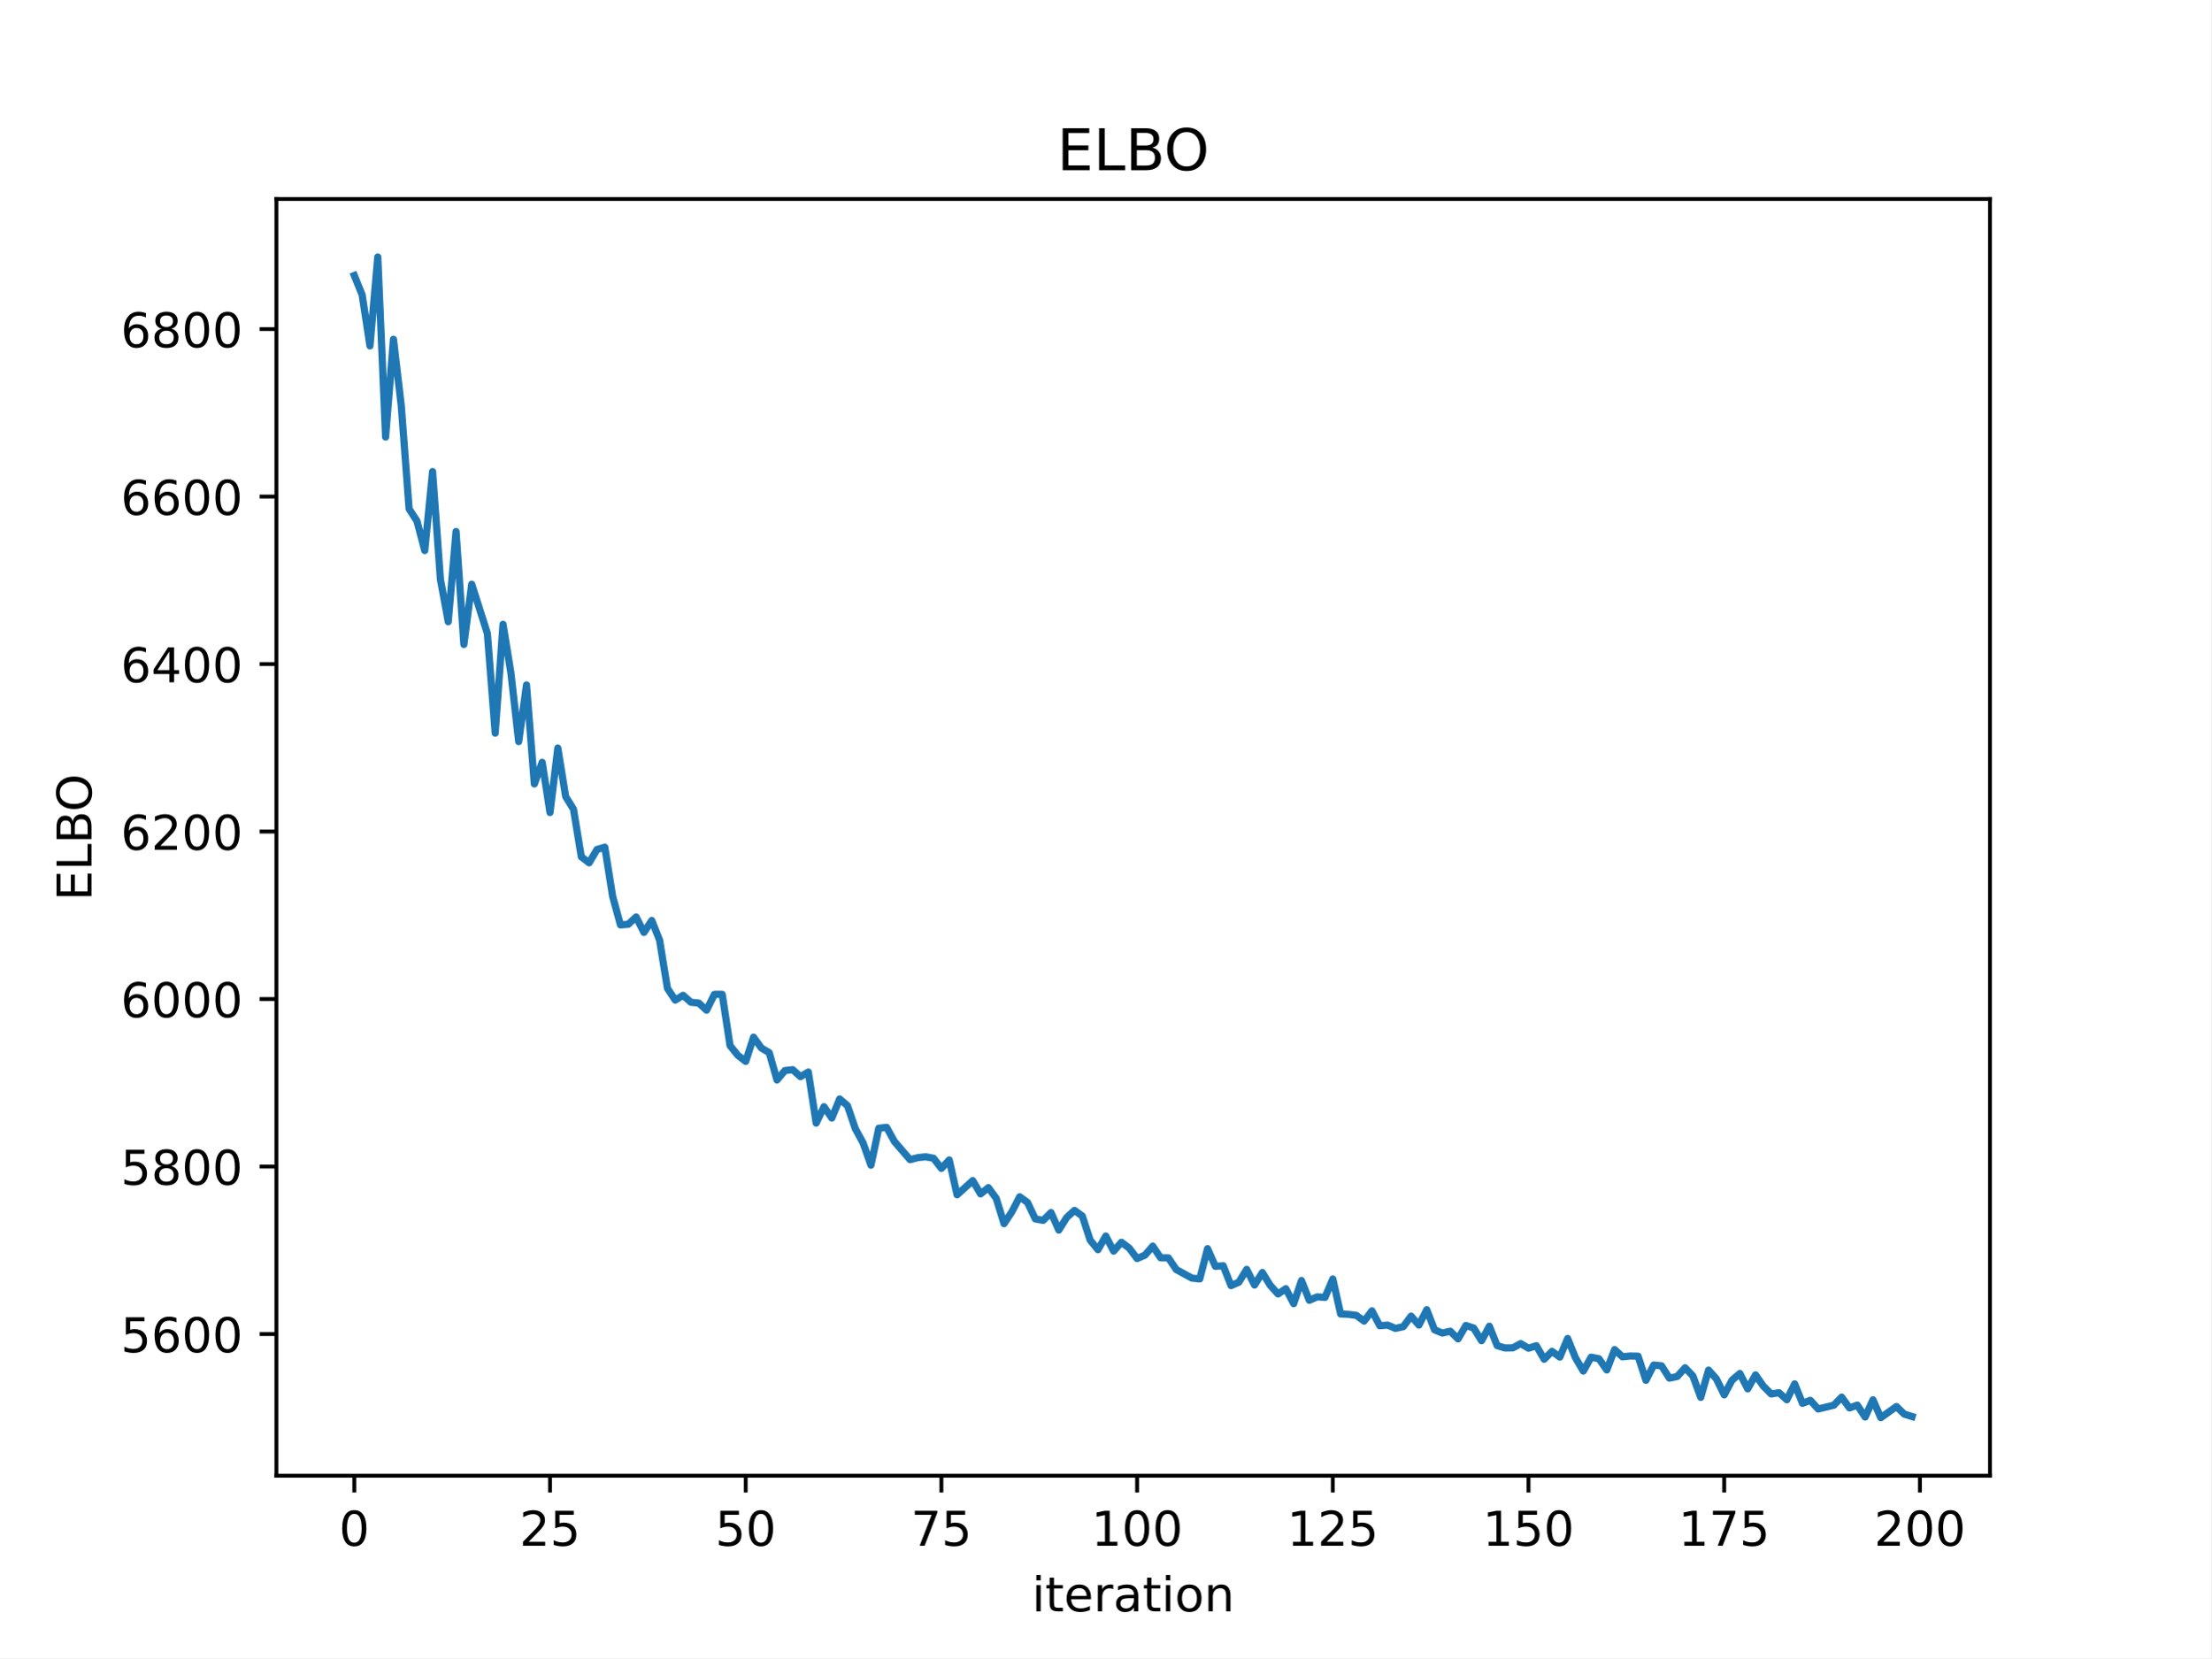
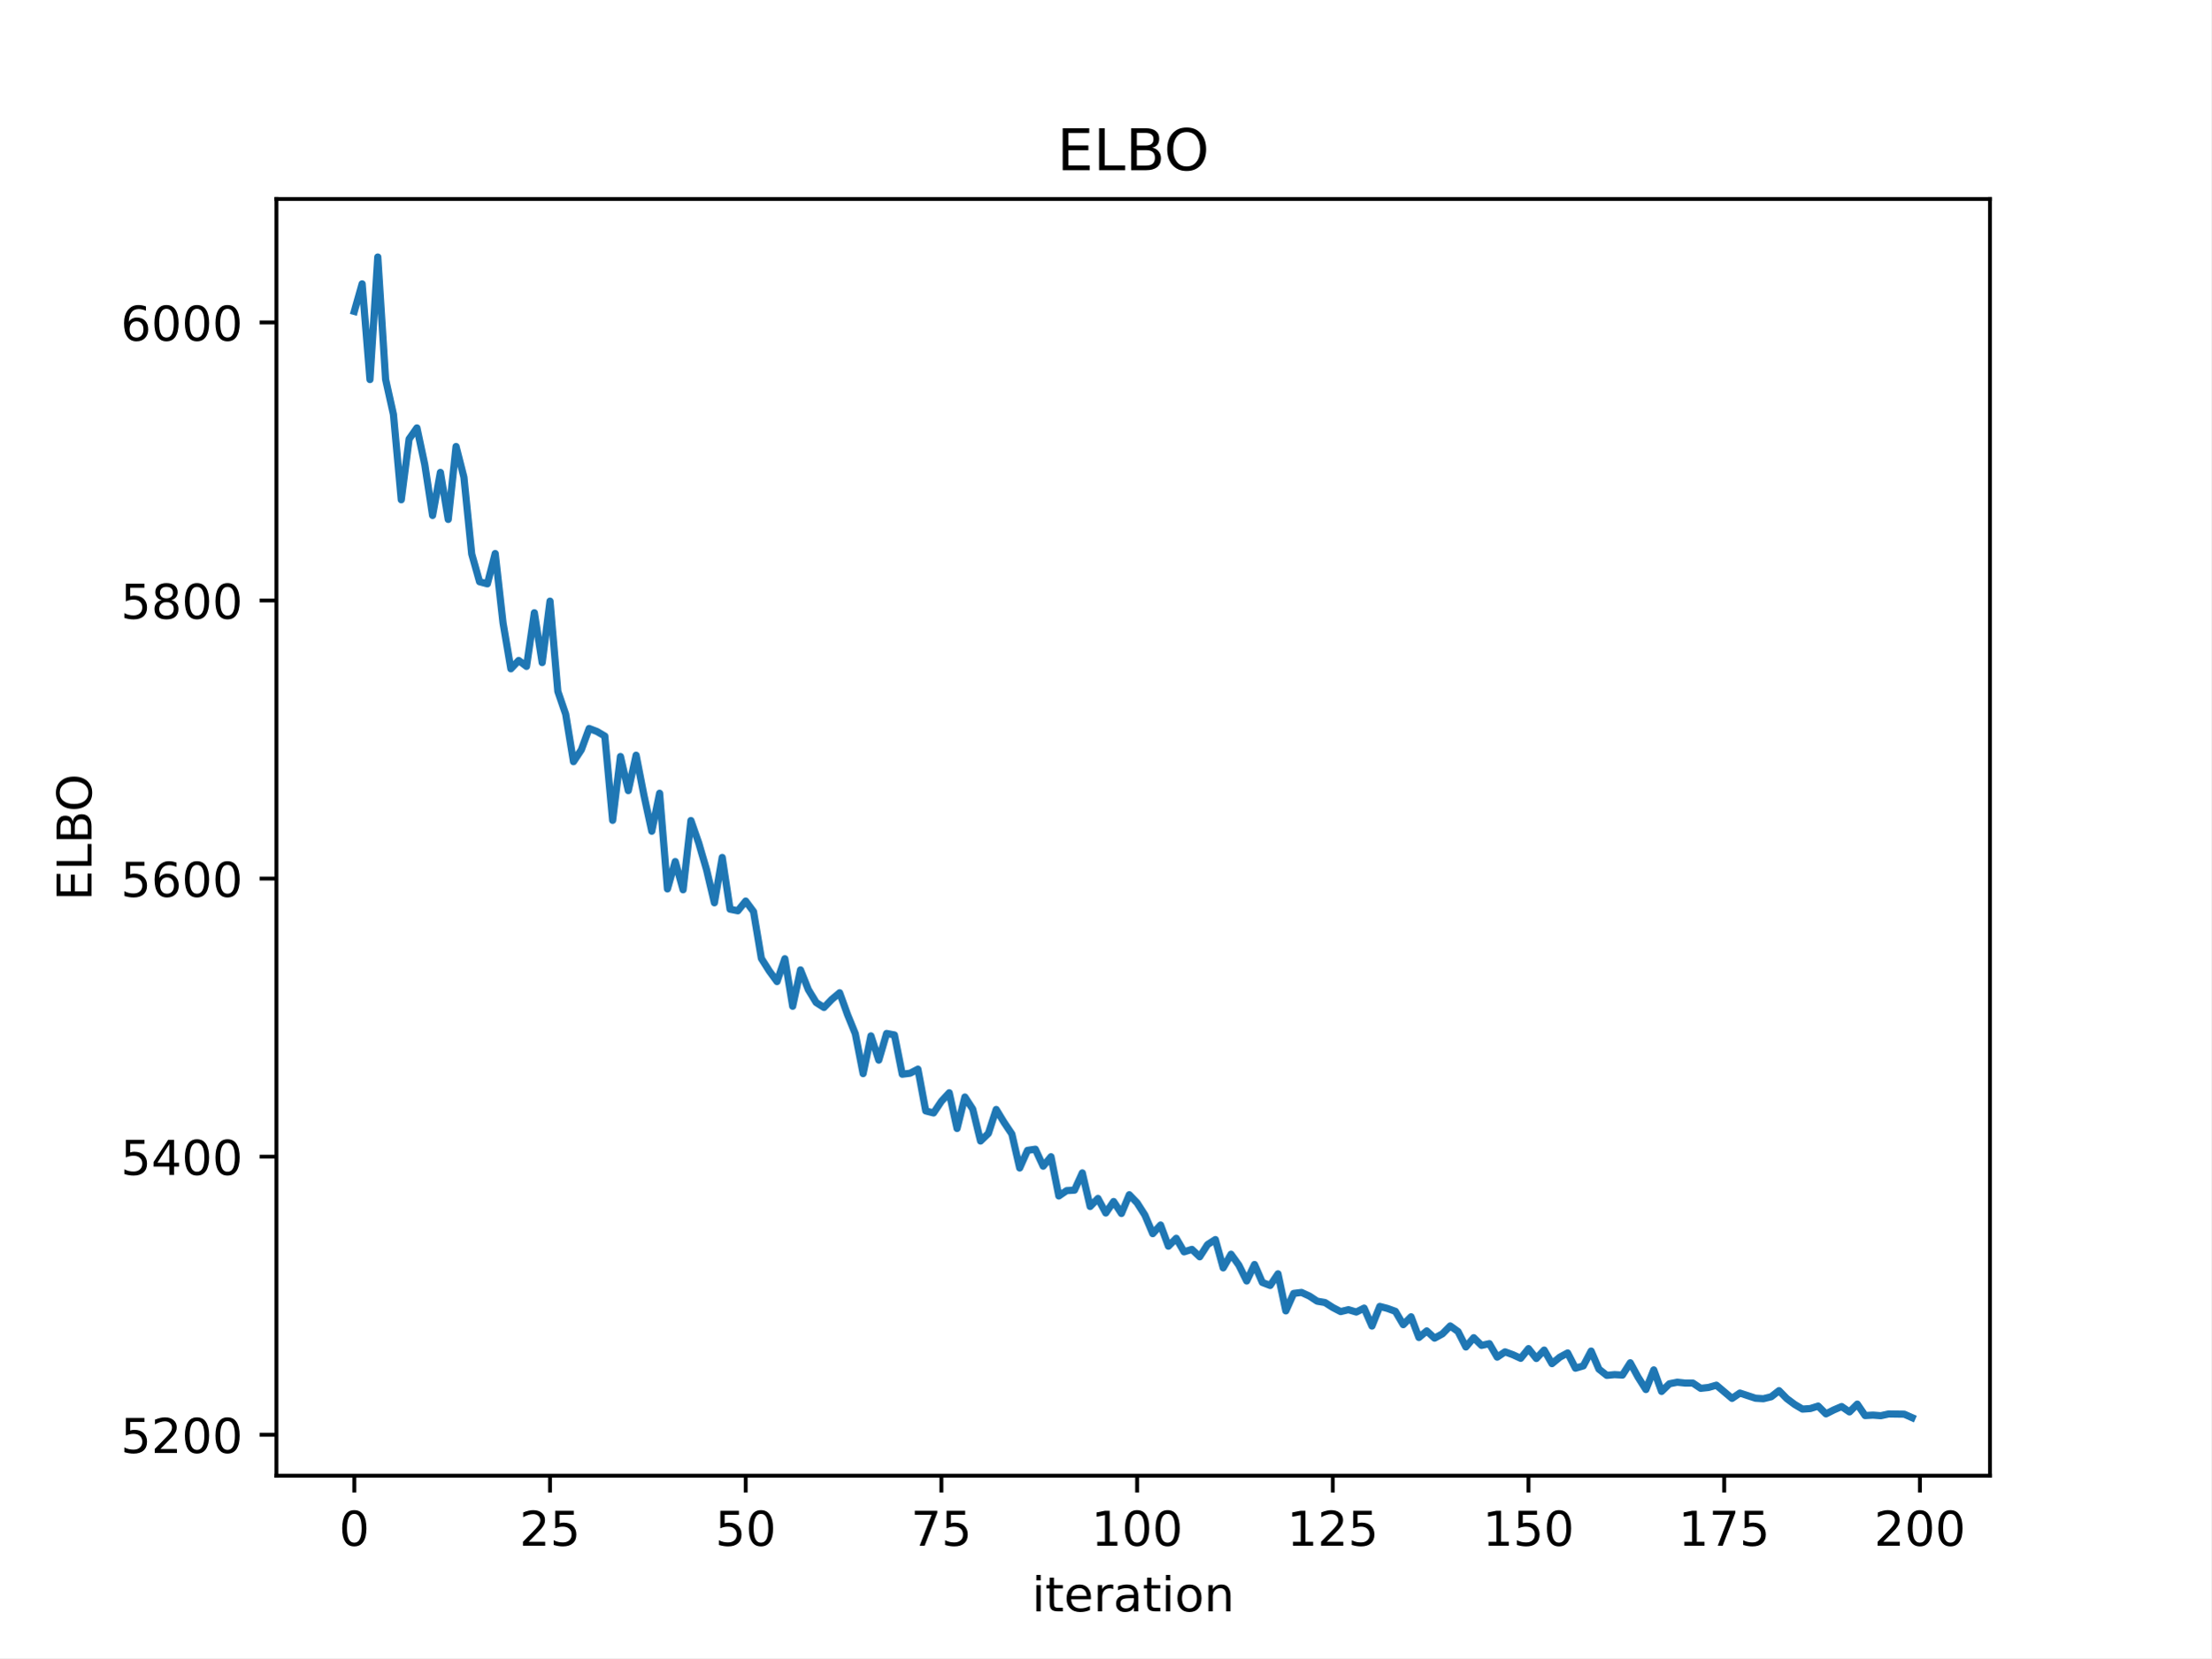
<svg xmlns="http://www.w3.org/2000/svg" xmlns:xlink="http://www.w3.org/1999/xlink" width="460.8pt" height="345.6pt" viewBox="0 0 460.8 345.6" version="1.1">
  <defs>
    <style type="text/css">*{stroke-linejoin: round; stroke-linecap: butt}</style>
  </defs>
  <g id="figure_1">
    <g id="patch_1">
      <path d="M 0 345.6  L 460.8 345.6  L 460.8 0  L 0 0  z " style="fill: #ffffff" />
    </g>
    <g id="axes_1">
      <g id="patch_2">
        <path d="M 57.6 307.584  L 414.72 307.584  L 414.72 41.472  L 57.6 41.472  z " style="fill: #ffffff" />
      </g>
      <g id="matplotlib.axis_1">
        <g id="xtick_1">
          <g id="line2d_1">
            <defs>
-               <path id="m81b239d62c" d="M 0 0  L 0 3.5  " style="stroke: #000000; stroke-width: 0.8" />
+               <path id="me27435497c" d="M 0 0  L 0 3.5  " style="stroke: #000000; stroke-width: 0.8" />
            </defs>
            <g>
-               <use xlink:href="#m81b239d62c" x="73.833" y="307.584" style="stroke: #000000; stroke-width: 0.8" />
+               <use xlink:href="#me27435497c" x="73.833" y="307.584" style="stroke: #000000; stroke-width: 0.8" />
            </g>
          </g>
          <g id="text_1">
            <g transform="translate(70.65148 322.1824) scale(0.1 -0.1)">
              <defs>
                <path id="DejaVuSans-30" d="M 2034 4250  Q 1547 4250 1301 3770  Q 1056 3291 1056 2328  Q 1056 1369 1301 889  Q 1547 409 2034 409  Q 2525 409 2770 889  Q 3016 1369 3016 2328  Q 3016 3291 2770 3770  Q 2525 4250 2034 4250  z M 2034 4750  Q 2819 4750 3233 4129  Q 3647 3509 3647 2328  Q 3647 1150 3233 529  Q 2819 -91 2034 -91  Q 1250 -91 836 529  Q 422 1150 422 2328  Q 422 3509 836 4129  Q 1250 4750 2034 4750  z " transform="scale(0.015625)" />
              </defs>
              <use xlink:href="#DejaVuSans-30" />
            </g>
          </g>
        </g>
        <g id="xtick_2">
          <g id="line2d_2">
            <g>
-               <use xlink:href="#m81b239d62c" x="114.618" y="307.584" style="stroke: #000000; stroke-width: 0.8" />
+               <use xlink:href="#me27435497c" x="114.618" y="307.584" style="stroke: #000000; stroke-width: 0.8" />
            </g>
          </g>
          <g id="text_2">
            <g transform="translate(108.256 322.1824) scale(0.1 -0.1)">
              <defs>
                <path id="DejaVuSans-32" d="M 1228 531  L 3431 531  L 3431 0  L 469 0  L 469 531  Q 828 903 1448 1529  Q 2069 2156 2228 2338  Q 2531 2678 2651 2914  Q 2772 3150 2772 3378  Q 2772 3750 2511 3984  Q 2250 4219 1831 4219  Q 1534 4219 1204 4116  Q 875 4013 500 3803  L 500 4441  Q 881 4594 1212 4672  Q 1544 4750 1819 4750  Q 2544 4750 2975 4387  Q 3406 4025 3406 3419  Q 3406 3131 3298 2873  Q 3191 2616 2906 2266  Q 2828 2175 2409 1742  Q 1991 1309 1228 531  z " transform="scale(0.015625)" />
                <path id="DejaVuSans-35" d="M 691 4666  L 3169 4666  L 3169 4134  L 1269 4134  L 1269 2991  Q 1406 3038 1543 3061  Q 1681 3084 1819 3084  Q 2600 3084 3056 2656  Q 3513 2228 3513 1497  Q 3513 744 3044 326  Q 2575 -91 1722 -91  Q 1428 -91 1123 -41  Q 819 9 494 109  L 494 744  Q 775 591 1075 516  Q 1375 441 1709 441  Q 2250 441 2565 725  Q 2881 1009 2881 1497  Q 2881 1984 2565 2268  Q 2250 2553 1709 2553  Q 1456 2553 1204 2497  Q 953 2441 691 2322  L 691 4666  z " transform="scale(0.015625)" />
              </defs>
              <use xlink:href="#DejaVuSans-32" />
              <use xlink:href="#DejaVuSans-35" transform="translate(63.62305 0)" />
            </g>
          </g>
        </g>
        <g id="xtick_3">
          <g id="line2d_3">
            <g>
-               <use xlink:href="#m81b239d62c" x="155.404" y="307.584" style="stroke: #000000; stroke-width: 0.8" />
+               <use xlink:href="#me27435497c" x="155.404" y="307.584" style="stroke: #000000; stroke-width: 0.8" />
            </g>
          </g>
          <g id="text_3">
            <g transform="translate(149.0417 322.1824) scale(0.1 -0.1)">
              <use xlink:href="#DejaVuSans-35" />
              <use xlink:href="#DejaVuSans-30" transform="translate(63.62305 0)" />
            </g>
          </g>
        </g>
        <g id="xtick_4">
          <g id="line2d_4">
            <g>
-               <use xlink:href="#m81b239d62c" x="196.19" y="307.584" style="stroke: #000000; stroke-width: 0.8" />
+               <use xlink:href="#me27435497c" x="196.19" y="307.584" style="stroke: #000000; stroke-width: 0.8" />
            </g>
          </g>
          <g id="text_4">
            <g transform="translate(189.8275 322.1824) scale(0.1 -0.1)">
              <defs>
                <path id="DejaVuSans-37" d="M 525 4666  L 3525 4666  L 3525 4397  L 1831 0  L 1172 0  L 2766 4134  L 525 4134  L 525 4666  z " transform="scale(0.015625)" />
              </defs>
              <use xlink:href="#DejaVuSans-37" />
              <use xlink:href="#DejaVuSans-35" transform="translate(63.62305 0)" />
            </g>
          </g>
        </g>
        <g id="xtick_5">
          <g id="line2d_5">
            <g>
-               <use xlink:href="#m81b239d62c" x="236.976" y="307.584" style="stroke: #000000; stroke-width: 0.8" />
+               <use xlink:href="#me27435497c" x="236.976" y="307.584" style="stroke: #000000; stroke-width: 0.8" />
            </g>
          </g>
          <g id="text_5">
            <g transform="translate(227.432 322.1824) scale(0.1 -0.1)">
              <defs>
                <path id="DejaVuSans-31" d="M 794 531  L 1825 531  L 1825 4091  L 703 3866  L 703 4441  L 1819 4666  L 2450 4666  L 2450 531  L 3481 531  L 3481 0  L 794 0  L 794 531  z " transform="scale(0.015625)" />
              </defs>
              <use xlink:href="#DejaVuSans-31" />
              <use xlink:href="#DejaVuSans-30" transform="translate(63.62305 0)" />
              <use xlink:href="#DejaVuSans-30" transform="translate(127.2461 0)" />
            </g>
          </g>
        </g>
        <g id="xtick_6">
          <g id="line2d_6">
            <g>
-               <use xlink:href="#m81b239d62c" x="277.761" y="307.584" style="stroke: #000000; stroke-width: 0.8" />
+               <use xlink:href="#me27435497c" x="277.761" y="307.584" style="stroke: #000000; stroke-width: 0.8" />
            </g>
          </g>
          <g id="text_6">
            <g transform="translate(268.2177 322.1824) scale(0.1 -0.1)">
              <use xlink:href="#DejaVuSans-31" />
              <use xlink:href="#DejaVuSans-32" transform="translate(63.62305 0)" />
              <use xlink:href="#DejaVuSans-35" transform="translate(127.2461 0)" />
            </g>
          </g>
        </g>
        <g id="xtick_7">
          <g id="line2d_7">
            <g>
-               <use xlink:href="#m81b239d62c" x="318.547" y="307.584" style="stroke: #000000; stroke-width: 0.8" />
+               <use xlink:href="#me27435497c" x="318.547" y="307.584" style="stroke: #000000; stroke-width: 0.8" />
            </g>
          </g>
          <g id="text_7">
            <g transform="translate(309.0035 322.1824) scale(0.1 -0.1)">
              <use xlink:href="#DejaVuSans-31" />
              <use xlink:href="#DejaVuSans-35" transform="translate(63.62305 0)" />
              <use xlink:href="#DejaVuSans-30" transform="translate(127.2461 0)" />
            </g>
          </g>
        </g>
        <g id="xtick_8">
          <g id="line2d_8">
            <g>
-               <use xlink:href="#m81b239d62c" x="359.333" y="307.584" style="stroke: #000000; stroke-width: 0.8" />
+               <use xlink:href="#me27435497c" x="359.333" y="307.584" style="stroke: #000000; stroke-width: 0.8" />
            </g>
          </g>
          <g id="text_8">
            <g transform="translate(349.7892 322.1824) scale(0.1 -0.1)">
              <use xlink:href="#DejaVuSans-31" />
              <use xlink:href="#DejaVuSans-37" transform="translate(63.62305 0)" />
              <use xlink:href="#DejaVuSans-35" transform="translate(127.2461 0)" />
            </g>
          </g>
        </g>
        <g id="xtick_9">
          <g id="line2d_9">
            <g>
-               <use xlink:href="#m81b239d62c" x="400.119" y="307.584" style="stroke: #000000; stroke-width: 0.8" />
+               <use xlink:href="#me27435497c" x="400.119" y="307.584" style="stroke: #000000; stroke-width: 0.8" />
            </g>
          </g>
          <g id="text_9">
            <g transform="translate(390.575 322.1824) scale(0.1 -0.1)">
              <use xlink:href="#DejaVuSans-32" />
              <use xlink:href="#DejaVuSans-30" transform="translate(63.62305 0)" />
              <use xlink:href="#DejaVuSans-30" transform="translate(127.2461 0)" />
            </g>
          </g>
        </g>
        <g id="text_10">
          <g transform="translate(215.0373 335.8606) scale(0.1 -0.1)">
            <defs>
              <path id="DejaVuSans-69" d="M 603 3500  L 1178 3500  L 1178 0  L 603 0  L 603 3500  z M 603 4863  L 1178 4863  L 1178 4134  L 603 4134  L 603 4863  z " transform="scale(0.015625)" />
              <path id="DejaVuSans-74" d="M 1172 4494  L 1172 3500  L 2356 3500  L 2356 3053  L 1172 3053  L 1172 1153  Q 1172 725 1289 603  Q 1406 481 1766 481  L 2356 481  L 2356 0  L 1766 0  Q 1100 0 847 248  Q 594 497 594 1153  L 594 3053  L 172 3053  L 172 3500  L 594 3500  L 594 4494  L 1172 4494  z " transform="scale(0.015625)" />
              <path id="DejaVuSans-65" d="M 3597 1894  L 3597 1613  L 953 1613  Q 991 1019 1311 708  Q 1631 397 2203 397  Q 2534 397 2845 478  Q 3156 559 3463 722  L 3463 178  Q 3153 47 2828 -22  Q 2503 -91 2169 -91  Q 1331 -91 842 396  Q 353 884 353 1716  Q 353 2575 817 3079  Q 1281 3584 2069 3584  Q 2775 3584 3186 3129  Q 3597 2675 3597 1894  z M 3022 2063  Q 3016 2534 2758 2815  Q 2500 3097 2075 3097  Q 1594 3097 1305 2825  Q 1016 2553 972 2059  L 3022 2063  z " transform="scale(0.015625)" />
              <path id="DejaVuSans-72" d="M 2631 2963  Q 2534 3019 2420 3045  Q 2306 3072 2169 3072  Q 1681 3072 1420 2755  Q 1159 2438 1159 1844  L 1159 0  L 581 0  L 581 3500  L 1159 3500  L 1159 2956  Q 1341 3275 1631 3429  Q 1922 3584 2338 3584  Q 2397 3584 2469 3576  Q 2541 3569 2628 3553  L 2631 2963  z " transform="scale(0.015625)" />
              <path id="DejaVuSans-61" d="M 2194 1759  Q 1497 1759 1228 1600  Q 959 1441 959 1056  Q 959 750 1161 570  Q 1363 391 1709 391  Q 2188 391 2477 730  Q 2766 1069 2766 1631  L 2766 1759  L 2194 1759  z M 3341 1997  L 3341 0  L 2766 0  L 2766 531  Q 2569 213 2275 61  Q 1981 -91 1556 -91  Q 1019 -91 701 211  Q 384 513 384 1019  Q 384 1609 779 1909  Q 1175 2209 1959 2209  L 2766 2209  L 2766 2266  Q 2766 2663 2505 2880  Q 2244 3097 1772 3097  Q 1472 3097 1187 3025  Q 903 2953 641 2809  L 641 3341  Q 956 3463 1253 3523  Q 1550 3584 1831 3584  Q 2591 3584 2966 3190  Q 3341 2797 3341 1997  z " transform="scale(0.015625)" />
              <path id="DejaVuSans-6f" d="M 1959 3097  Q 1497 3097 1228 2736  Q 959 2375 959 1747  Q 959 1119 1226 758  Q 1494 397 1959 397  Q 2419 397 2687 759  Q 2956 1122 2956 1747  Q 2956 2369 2687 2733  Q 2419 3097 1959 3097  z M 1959 3584  Q 2709 3584 3137 3096  Q 3566 2609 3566 1747  Q 3566 888 3137 398  Q 2709 -91 1959 -91  Q 1206 -91 779 398  Q 353 888 353 1747  Q 353 2609 779 3096  Q 1206 3584 1959 3584  z " transform="scale(0.015625)" />
              <path id="DejaVuSans-6e" d="M 3513 2113  L 3513 0  L 2938 0  L 2938 2094  Q 2938 2591 2744 2837  Q 2550 3084 2163 3084  Q 1697 3084 1428 2787  Q 1159 2491 1159 1978  L 1159 0  L 581 0  L 581 3500  L 1159 3500  L 1159 2956  Q 1366 3272 1645 3428  Q 1925 3584 2291 3584  Q 2894 3584 3203 3211  Q 3513 2838 3513 2113  z " transform="scale(0.015625)" />
            </defs>
            <use xlink:href="#DejaVuSans-69" />
            <use xlink:href="#DejaVuSans-74" transform="translate(27.7832 0)" />
            <use xlink:href="#DejaVuSans-65" transform="translate(66.99219 0)" />
            <use xlink:href="#DejaVuSans-72" transform="translate(128.5156 0)" />
            <use xlink:href="#DejaVuSans-61" transform="translate(169.6289 0)" />
            <use xlink:href="#DejaVuSans-74" transform="translate(230.9082 0)" />
            <use xlink:href="#DejaVuSans-69" transform="translate(270.1172 0)" />
            <use xlink:href="#DejaVuSans-6f" transform="translate(297.9004 0)" />
            <use xlink:href="#DejaVuSans-6e" transform="translate(359.082 0)" />
          </g>
        </g>
      </g>
      <g id="matplotlib.axis_2">
        <g id="ytick_1">
          <g id="line2d_10">
            <defs>
-               <path id="m676155592b" d="M 0 0  L -3.5 0  " style="stroke: #000000; stroke-width: 0.8" />
+               <path id="mdcbe3222d6" d="M 0 0  L -3.5 0  " style="stroke: #000000; stroke-width: 0.8" />
            </defs>
            <g>
-               <use xlink:href="#m676155592b" x="57.6" y="278.055" style="stroke: #000000; stroke-width: 0.8" />
+               <use xlink:href="#mdcbe3222d6" x="57.6" y="299.045" style="stroke: #000000; stroke-width: 0.8" />
            </g>
          </g>
          <g id="text_11">
-             <g transform="translate(25.15 281.8541) scale(0.1 -0.1)">
-               <defs>
-                 <path id="DejaVuSans-36" d="M 2113 2584  Q 1688 2584 1439 2293  Q 1191 2003 1191 1497  Q 1191 994 1439 701  Q 1688 409 2113 409  Q 2538 409 2786 701  Q 3034 994 3034 1497  Q 3034 2003 2786 2293  Q 2538 2584 2113 2584  z M 3366 4563  L 3366 3988  Q 3128 4100 2886 4159  Q 2644 4219 2406 4219  Q 1781 4219 1451 3797  Q 1122 3375 1075 2522  Q 1259 2794 1537 2939  Q 1816 3084 2150 3084  Q 2853 3084 3261 2657  Q 3669 2231 3669 1497  Q 3669 778 3244 343  Q 2819 -91 2113 -91  Q 1303 -91 875 529  Q 447 1150 447 2328  Q 447 3434 972 4092  Q 1497 4750 2381 4750  Q 2619 4750 2861 4703  Q 3103 4656 3366 4563  z " transform="scale(0.015625)" />
-               </defs>
-               <use xlink:href="#DejaVuSans-35" />
-               <use xlink:href="#DejaVuSans-36" transform="translate(63.62305 0)" />
+             <g transform="translate(25.15 302.844) scale(0.1 -0.1)">
+               <use xlink:href="#DejaVuSans-35" />
+               <use xlink:href="#DejaVuSans-32" transform="translate(63.62305 0)" />
              <use xlink:href="#DejaVuSans-30" transform="translate(127.2461 0)" />
              <use xlink:href="#DejaVuSans-30" transform="translate(190.8691 0)" />
            </g>
          </g>
        </g>
        <g id="ytick_2">
          <g id="line2d_11">
            <g>
-               <use xlink:href="#m676155592b" x="57.6" y="243.144" style="stroke: #000000; stroke-width: 0.8" />
+               <use xlink:href="#mdcbe3222d6" x="57.6" y="241.083" style="stroke: #000000; stroke-width: 0.8" />
            </g>
          </g>
          <g id="text_12">
-             <g transform="translate(25.15 246.943) scale(0.1 -0.1)">
-               <defs>
-                 <path id="DejaVuSans-38" d="M 2034 2216  Q 1584 2216 1326 1975  Q 1069 1734 1069 1313  Q 1069 891 1326 650  Q 1584 409 2034 409  Q 2484 409 2743 651  Q 3003 894 3003 1313  Q 3003 1734 2745 1975  Q 2488 2216 2034 2216  z M 1403 2484  Q 997 2584 770 2862  Q 544 3141 544 3541  Q 544 4100 942 4425  Q 1341 4750 2034 4750  Q 2731 4750 3128 4425  Q 3525 4100 3525 3541  Q 3525 3141 3298 2862  Q 3072 2584 2669 2484  Q 3125 2378 3379 2068  Q 3634 1759 3634 1313  Q 3634 634 3220 271  Q 2806 -91 2034 -91  Q 1263 -91 848 271  Q 434 634 434 1313  Q 434 1759 690 2068  Q 947 2378 1403 2484  z M 1172 3481  Q 1172 3119 1398 2916  Q 1625 2713 2034 2713  Q 2441 2713 2670 2916  Q 2900 3119 2900 3481  Q 2900 3844 2670 4047  Q 2441 4250 2034 4250  Q 1625 4250 1398 4047  Q 1172 3844 1172 3481  z " transform="scale(0.015625)" />
-               </defs>
-               <use xlink:href="#DejaVuSans-35" />
-               <use xlink:href="#DejaVuSans-38" transform="translate(63.62305 0)" />
+             <g transform="translate(25.15 244.8819) scale(0.1 -0.1)">
+               <defs>
+                 <path id="DejaVuSans-34" d="M 2419 4116  L 825 1625  L 2419 1625  L 2419 4116  z M 2253 4666  L 3047 4666  L 3047 1625  L 3713 1625  L 3713 1100  L 3047 1100  L 3047 0  L 2419 0  L 2419 1100  L 313 1100  L 313 1709  L 2253 4666  z " transform="scale(0.015625)" />
+               </defs>
+               <use xlink:href="#DejaVuSans-35" />
+               <use xlink:href="#DejaVuSans-34" transform="translate(63.62305 0)" />
              <use xlink:href="#DejaVuSans-30" transform="translate(127.2461 0)" />
              <use xlink:href="#DejaVuSans-30" transform="translate(190.8691 0)" />
            </g>
          </g>
        </g>
        <g id="ytick_3">
          <g id="line2d_12">
            <g>
-               <use xlink:href="#m676155592b" x="57.6" y="208.233" style="stroke: #000000; stroke-width: 0.8" />
+               <use xlink:href="#mdcbe3222d6" x="57.6" y="183.121" style="stroke: #000000; stroke-width: 0.8" />
            </g>
          </g>
          <g id="text_13">
-             <g transform="translate(25.15 212.032) scale(0.1 -0.1)">
+             <g transform="translate(25.15 186.9198) scale(0.1 -0.1)">
+               <defs>
+                 <path id="DejaVuSans-36" d="M 2113 2584  Q 1688 2584 1439 2293  Q 1191 2003 1191 1497  Q 1191 994 1439 701  Q 1688 409 2113 409  Q 2538 409 2786 701  Q 3034 994 3034 1497  Q 3034 2003 2786 2293  Q 2538 2584 2113 2584  z M 3366 4563  L 3366 3988  Q 3128 4100 2886 4159  Q 2644 4219 2406 4219  Q 1781 4219 1451 3797  Q 1122 3375 1075 2522  Q 1259 2794 1537 2939  Q 1816 3084 2150 3084  Q 2853 3084 3261 2657  Q 3669 2231 3669 1497  Q 3669 778 3244 343  Q 2819 -91 2113 -91  Q 1303 -91 875 529  Q 447 1150 447 2328  Q 447 3434 972 4092  Q 1497 4750 2381 4750  Q 2619 4750 2861 4703  Q 3103 4656 3366 4563  z " transform="scale(0.015625)" />
+               </defs>
+               <use xlink:href="#DejaVuSans-35" />
+               <use xlink:href="#DejaVuSans-36" transform="translate(63.62305 0)" />
+               <use xlink:href="#DejaVuSans-30" transform="translate(127.2461 0)" />
+               <use xlink:href="#DejaVuSans-30" transform="translate(190.8691 0)" />
+             </g>
+           </g>
+         </g>
+         <g id="ytick_4">
+           <g id="line2d_13">
+             <g>
+               <use xlink:href="#mdcbe3222d6" x="57.6" y="125.158" style="stroke: #000000; stroke-width: 0.8" />
+             </g>
+           </g>
+           <g id="text_14">
+             <g transform="translate(25.15 128.9577) scale(0.1 -0.1)">
+               <defs>
+                 <path id="DejaVuSans-38" d="M 2034 2216  Q 1584 2216 1326 1975  Q 1069 1734 1069 1313  Q 1069 891 1326 650  Q 1584 409 2034 409  Q 2484 409 2743 651  Q 3003 894 3003 1313  Q 3003 1734 2745 1975  Q 2488 2216 2034 2216  z M 1403 2484  Q 997 2584 770 2862  Q 544 3141 544 3541  Q 544 4100 942 4425  Q 1341 4750 2034 4750  Q 2731 4750 3128 4425  Q 3525 4100 3525 3541  Q 3525 3141 3298 2862  Q 3072 2584 2669 2484  Q 3125 2378 3379 2068  Q 3634 1759 3634 1313  Q 3634 634 3220 271  Q 2806 -91 2034 -91  Q 1263 -91 848 271  Q 434 634 434 1313  Q 434 1759 690 2068  Q 947 2378 1403 2484  z M 1172 3481  Q 1172 3119 1398 2916  Q 1625 2713 2034 2713  Q 2441 2713 2670 2916  Q 2900 3119 2900 3481  Q 2900 3844 2670 4047  Q 2441 4250 2034 4250  Q 1625 4250 1398 4047  Q 1172 3844 1172 3481  z " transform="scale(0.015625)" />
+               </defs>
+               <use xlink:href="#DejaVuSans-35" />
+               <use xlink:href="#DejaVuSans-38" transform="translate(63.62305 0)" />
+               <use xlink:href="#DejaVuSans-30" transform="translate(127.2461 0)" />
+               <use xlink:href="#DejaVuSans-30" transform="translate(190.8691 0)" />
+             </g>
+           </g>
+         </g>
+         <g id="ytick_5">
+           <g id="line2d_14">
+             <g>
+               <use xlink:href="#mdcbe3222d6" x="57.6" y="67.196" style="stroke: #000000; stroke-width: 0.8" />
+             </g>
+           </g>
+           <g id="text_15">
+             <g transform="translate(25.15 70.99554) scale(0.1 -0.1)">
              <use xlink:href="#DejaVuSans-36" />
              <use xlink:href="#DejaVuSans-30" transform="translate(63.62305 0)" />
              <use xlink:href="#DejaVuSans-30" transform="translate(127.2461 0)" />
              <use xlink:href="#DejaVuSans-30" transform="translate(190.8691 0)" />
            </g>
          </g>
        </g>
-         <g id="ytick_4">
-           <g id="line2d_13">
-             <g>
-               <use xlink:href="#m676155592b" x="57.6" y="173.322" style="stroke: #000000; stroke-width: 0.8" />
-             </g>
-           </g>
-           <g id="text_14">
-             <g transform="translate(25.15 177.1209) scale(0.1 -0.1)">
-               <use xlink:href="#DejaVuSans-36" />
-               <use xlink:href="#DejaVuSans-32" transform="translate(63.62305 0)" />
-               <use xlink:href="#DejaVuSans-30" transform="translate(127.2461 0)" />
-               <use xlink:href="#DejaVuSans-30" transform="translate(190.8691 0)" />
-             </g>
-           </g>
-         </g>
-         <g id="ytick_5">
-           <g id="line2d_14">
-             <g>
-               <use xlink:href="#m676155592b" x="57.6" y="138.411" style="stroke: #000000; stroke-width: 0.8" />
-             </g>
-           </g>
-           <g id="text_15">
-             <g transform="translate(25.15 142.2098) scale(0.1 -0.1)">
-               <defs>
-                 <path id="DejaVuSans-34" d="M 2419 4116  L 825 1625  L 2419 1625  L 2419 4116  z M 2253 4666  L 3047 4666  L 3047 1625  L 3713 1625  L 3713 1100  L 3047 1100  L 3047 0  L 2419 0  L 2419 1100  L 313 1100  L 313 1709  L 2253 4666  z " transform="scale(0.015625)" />
-               </defs>
-               <use xlink:href="#DejaVuSans-36" />
-               <use xlink:href="#DejaVuSans-34" transform="translate(63.62305 0)" />
-               <use xlink:href="#DejaVuSans-30" transform="translate(127.2461 0)" />
-               <use xlink:href="#DejaVuSans-30" transform="translate(190.8691 0)" />
-             </g>
-           </g>
-         </g>
-         <g id="ytick_6">
-           <g id="line2d_15">
-             <g>
-               <use xlink:href="#m676155592b" x="57.6" y="103.5" style="stroke: #000000; stroke-width: 0.8" />
-             </g>
-           </g>
-           <g id="text_16">
-             <g transform="translate(25.15 107.2987) scale(0.1 -0.1)">
-               <use xlink:href="#DejaVuSans-36" />
-               <use xlink:href="#DejaVuSans-36" transform="translate(63.62305 0)" />
-               <use xlink:href="#DejaVuSans-30" transform="translate(127.2461 0)" />
-               <use xlink:href="#DejaVuSans-30" transform="translate(190.8691 0)" />
-             </g>
-           </g>
-         </g>
-         <g id="ytick_7">
-           <g id="line2d_16">
-             <g>
-               <use xlink:href="#m676155592b" x="57.6" y="68.588" style="stroke: #000000; stroke-width: 0.8" />
-             </g>
-           </g>
-           <g id="text_17">
-             <g transform="translate(25.15 72.38767) scale(0.1 -0.1)">
-               <use xlink:href="#DejaVuSans-36" />
-               <use xlink:href="#DejaVuSans-38" transform="translate(63.62305 0)" />
-               <use xlink:href="#DejaVuSans-30" transform="translate(127.2461 0)" />
-               <use xlink:href="#DejaVuSans-30" transform="translate(190.8691 0)" />
-             </g>
-           </g>
-         </g>
-         <g id="text_18">
+         <g id="text_16">
          <g transform="translate(19.07031 187.7522) rotate(-90) scale(0.1 -0.1)">
            <defs>
              <path id="DejaVuSans-45" d="M 628 4666  L 3578 4666  L 3578 4134  L 1259 4134  L 1259 2753  L 3481 2753  L 3481 2222  L 1259 2222  L 1259 531  L 3634 531  L 3634 0  L 628 0  L 628 4666  z " transform="scale(0.015625)" />
              <path id="DejaVuSans-4c" d="M 628 4666  L 1259 4666  L 1259 531  L 3531 531  L 3531 0  L 628 0  L 628 4666  z " transform="scale(0.015625)" />
              <path id="DejaVuSans-42" d="M 1259 2228  L 1259 519  L 2272 519  Q 2781 519 3026 730  Q 3272 941 3272 1375  Q 3272 1813 3026 2020  Q 2781 2228 2272 2228  L 1259 2228  z M 1259 4147  L 1259 2741  L 2194 2741  Q 2656 2741 2882 2914  Q 3109 3088 3109 3444  Q 3109 3797 2882 3972  Q 2656 4147 2194 4147  L 1259 4147  z M 628 4666  L 2241 4666  Q 2963 4666 3353 4366  Q 3744 4066 3744 3513  Q 3744 3084 3544 2831  Q 3344 2578 2956 2516  Q 3422 2416 3680 2098  Q 3938 1781 3938 1306  Q 3938 681 3513 340  Q 3088 0 2303 0  L 628 0  L 628 4666  z " transform="scale(0.015625)" />
              <path id="DejaVuSans-4f" d="M 2522 4238  Q 1834 4238 1429 3725  Q 1025 3213 1025 2328  Q 1025 1447 1429 934  Q 1834 422 2522 422  Q 3209 422 3611 934  Q 4013 1447 4013 2328  Q 4013 3213 3611 3725  Q 3209 4238 2522 4238  z M 2522 4750  Q 3503 4750 4090 4092  Q 4678 3434 4678 2328  Q 4678 1225 4090 567  Q 3503 -91 2522 -91  Q 1538 -91 948 565  Q 359 1222 359 2328  Q 359 3434 948 4092  Q 1538 4750 2522 4750  z " transform="scale(0.015625)" />
            </defs>
            <use xlink:href="#DejaVuSans-45" />
            <use xlink:href="#DejaVuSans-4c" transform="translate(63.18359 0)" />
            <use xlink:href="#DejaVuSans-42" transform="translate(118.8965 0)" />
            <use xlink:href="#DejaVuSans-4f" transform="translate(185.75 0)" />
          </g>
        </g>
      </g>
-       <g id="line2d_17">
-         <path d="M 73.833 57.424  L 75.464 61.446  L 77.096 72.09  L 78.727 53.568  L 80.358 91.086  L 81.99 70.71  L 83.621 84.575  L 85.253 106.07  L 86.884 108.586  L 88.516 114.751  L 90.147 98.29  L 91.778 120.712  L 93.41 129.58  L 95.041 110.789  L 96.673 134.329  L 98.304 121.767  L 101.567 132.041  L 103.198 152.81  L 104.83 130.129  L 106.461 140.184  L 108.093 154.573  L 109.724 142.759  L 111.356 163.397  L 112.987 158.888  L 114.618 169.359  L 116.25 155.918  L 117.881 166.023  L 119.513 168.66  L 121.144 178.582  L 122.776 179.84  L 124.407 177.058  L 126.038 176.588  L 127.67 186.82  L 129.301 192.781  L 130.933 192.646  L 132.564 191.124  L 134.196 194.346  L 135.827 191.855  L 137.458 195.966  L 139.09 205.999  L 140.721 208.457  L 142.353 207.457  L 143.984 208.905  L 145.616 209.066  L 147.247 210.555  L 148.879 207.257  L 150.51 207.247  L 152.141 217.943  L 153.773 219.964  L 155.404 221.232  L 157.036 216.183  L 158.667 218.442  L 160.299 219.4  L 161.93 225.105  L 163.561 223.145  L 165.193 222.954  L 166.824 224.415  L 168.456 223.441  L 170.087 234.089  L 171.719 230.671  L 173.35 233.041  L 174.981 229.057  L 176.613 230.459  L 178.244 235.241  L 179.876 238.246  L 181.507 242.866  L 183.139 235.156  L 184.77 234.973  L 186.401 237.933  L 189.664 241.715  L 191.296 241.285  L 192.927 241.116  L 194.559 241.422  L 196.19 243.534  L 197.821 241.765  L 199.453 249.034  L 202.716 246.08  L 204.347 248.845  L 205.979 247.546  L 207.61 249.764  L 209.241 255.052  L 210.873 252.589  L 212.504 249.448  L 214.136 250.632  L 215.767 254.069  L 217.399 254.366  L 219.03 252.737  L 220.661 256.39  L 222.293 253.771  L 223.924 252.284  L 225.556 253.462  L 227.187 258.473  L 228.819 260.48  L 230.45 257.628  L 232.081 260.774  L 233.713 258.93  L 235.344 260.159  L 236.976 262.322  L 238.607 261.615  L 240.239 259.732  L 241.87 262.167  L 243.501 262.186  L 245.133 264.612  L 248.396 266.397  L 250.027 266.569  L 251.659 260.261  L 253.29 263.947  L 254.921 263.825  L 256.553 267.967  L 258.184 267.249  L 259.816 264.579  L 261.447 267.846  L 263.079 265.237  L 264.71 267.899  L 266.341 269.704  L 267.973 268.606  L 269.604 271.727  L 271.236 266.91  L 272.867 271.027  L 274.499 270.304  L 276.13 270.42  L 277.761 266.574  L 279.393 273.878  L 281.024 273.958  L 282.656 274.163  L 284.287 275.362  L 285.919 273.221  L 287.55 276.325  L 289.181 276.19  L 290.813 276.88  L 292.444 276.526  L 294.076 274.32  L 295.707 276.191  L 297.339 272.989  L 298.97 277.188  L 300.601 277.85  L 302.233 277.463  L 303.864 279.07  L 305.496 276.268  L 307.127 276.812  L 308.759 279.447  L 310.39 276.425  L 312.021 280.479  L 313.653 280.968  L 315.284 280.935  L 316.916 280.047  L 318.547 281.015  L 320.179 280.488  L 321.81 283.311  L 323.441 281.666  L 325.073 282.864  L 326.704 278.985  L 328.336 283.008  L 329.967 285.777  L 331.599 282.88  L 333.23 283.21  L 334.862 285.538  L 336.493 281.305  L 338.124 282.799  L 339.756 282.637  L 341.387 282.673  L 343.019 287.701  L 344.65 284.51  L 346.282 284.688  L 347.913 287.258  L 349.544 286.907  L 351.176 285.083  L 352.807 286.789  L 354.439 291.261  L 356.07 285.571  L 357.702 287.395  L 359.333 290.735  L 360.964 287.671  L 362.596 286.278  L 364.227 289.488  L 365.859 286.569  L 367.49 288.914  L 369.122 290.548  L 370.753 290.289  L 372.384 291.759  L 374.016 288.444  L 375.647 292.506  L 377.279 291.873  L 378.91 293.68  L 382.173 292.888  L 383.804 291.204  L 385.436 293.458  L 387.067 292.869  L 388.699 295.356  L 390.33 291.77  L 391.962 295.488  L 395.224 293.163  L 396.856 294.748  L 398.487 295.254  L 398.487 295.254  " clip-path="url(#p2b52082668)" style="fill: none; stroke: #1f77b4; stroke-width: 1.5; stroke-linecap: square" />
+       <g id="line2d_15">
+         <path d="M 73.833 64.904  L 75.464 59.162  L 77.096 79.111  L 78.727 53.568  L 80.358 79.072  L 81.99 86.385  L 83.621 104.16  L 85.253 91.509  L 86.884 89.186  L 88.516 96.817  L 90.147 107.432  L 91.778 98.461  L 93.41 108.261  L 95.041 93.065  L 96.673 99.455  L 98.304 115.468  L 99.936 121.245  L 101.567 121.684  L 103.198 115.374  L 104.83 129.842  L 106.461 139.398  L 108.093 137.663  L 109.724 138.898  L 111.356 127.714  L 112.987 138.11  L 114.618 125.299  L 116.25 144.102  L 117.881 148.848  L 119.513 158.757  L 121.144 156.281  L 122.776 151.84  L 124.407 152.464  L 126.038 153.417  L 127.67 170.984  L 129.301 157.676  L 130.933 164.787  L 132.564 157.412  L 134.196 165.755  L 135.827 173.253  L 137.458 165.344  L 139.09 185.277  L 140.721 179.58  L 142.353 185.453  L 143.984 171.026  L 145.616 175.713  L 147.247 181.285  L 148.879 188.169  L 150.51 178.718  L 152.141 189.508  L 153.773 189.831  L 155.404 187.814  L 157.036 190.015  L 158.667 199.765  L 160.299 202.349  L 161.93 204.585  L 163.561 199.833  L 165.193 209.739  L 166.824 202.162  L 168.456 206.265  L 170.087 208.954  L 171.719 209.991  L 173.35 208.3  L 174.981 206.927  L 176.613 211.447  L 178.244 215.458  L 179.876 223.779  L 181.507 215.913  L 183.139 220.964  L 184.77 215.405  L 186.401 215.715  L 188.033 223.903  L 189.664 223.694  L 191.296 222.851  L 192.927 231.551  L 194.559 231.975  L 196.19 229.543  L 197.821 227.771  L 199.453 235.213  L 201.084 228.655  L 202.716 231.164  L 204.347 237.826  L 205.979 236.247  L 207.61 231.246  L 209.241 233.929  L 210.873 236.364  L 212.504 243.449  L 214.136 239.775  L 215.767 239.531  L 217.399 243.073  L 219.03 241.105  L 220.661 249.279  L 222.293 248.166  L 223.924 248.068  L 225.556 244.472  L 227.187 251.474  L 228.819 249.795  L 230.45 252.83  L 232.081 250.436  L 233.713 252.931  L 235.344 249.025  L 236.976 250.717  L 238.607 253.274  L 240.239 257.135  L 241.87 255.334  L 243.501 259.752  L 245.133 258.102  L 246.764 260.927  L 248.396 260.414  L 250.027 261.956  L 251.659 259.412  L 253.29 258.37  L 254.921 264.269  L 256.553 261.426  L 258.184 263.696  L 259.816 267.002  L 261.447 263.566  L 263.079 267.31  L 264.71 267.936  L 266.341 265.505  L 267.973 273.233  L 269.604 269.59  L 271.236 269.386  L 272.867 270.136  L 274.499 271.208  L 276.13 271.488  L 277.761 272.53  L 279.393 273.38  L 281.024 272.98  L 282.656 273.474  L 284.287 272.654  L 285.919 276.392  L 287.55 272.303  L 289.181 272.731  L 290.813 273.33  L 292.444 276.104  L 294.076 274.463  L 295.707 278.782  L 297.339 277.412  L 298.97 278.916  L 300.601 278.023  L 302.233 276.369  L 303.864 277.54  L 305.496 280.754  L 307.127 278.82  L 308.759 280.427  L 310.39 280.067  L 312.021 282.869  L 313.653 281.773  L 315.284 282.367  L 316.916 283.12  L 318.547 281.102  L 320.179 283.154  L 321.81 281.401  L 323.441 284.227  L 325.073 282.882  L 326.704 282  L 328.336 285.178  L 329.967 284.697  L 331.599 281.607  L 333.23 285.379  L 334.862 286.674  L 336.493 286.519  L 338.124 286.614  L 339.756 284.05  L 341.387 287.044  L 343.019 289.626  L 344.65 285.534  L 346.282 290.022  L 347.913 288.426  L 349.544 288.102  L 351.176 288.276  L 352.807 288.282  L 354.439 289.377  L 356.07 289.191  L 357.702 288.717  L 360.964 291.474  L 362.596 290.357  L 365.859 291.441  L 367.49 291.541  L 369.122 291.135  L 370.753 289.862  L 372.384 291.521  L 374.016 292.737  L 375.647 293.703  L 377.279 293.589  L 378.91 293.073  L 380.542 294.699  L 382.173 293.87  L 383.804 293.171  L 385.436 294.291  L 387.067 292.664  L 388.699 295.053  L 390.33 294.955  L 391.962 295.082  L 393.593 294.716  L 396.856 294.764  L 398.487 295.488  L 398.487 295.488  " clip-path="url(#pc53c4a403a)" style="fill: none; stroke: #1f77b4; stroke-width: 1.5; stroke-linecap: square" />
      </g>
      <g id="patch_3">
        <path d="M 57.6 307.584  L 57.6 41.472  " style="fill: none; stroke: #000000; stroke-width: 0.8; stroke-linejoin: miter; stroke-linecap: square" />
      </g>
      <g id="patch_4">
        <path d="M 414.72 307.584  L 414.72 41.472  " style="fill: none; stroke: #000000; stroke-width: 0.8; stroke-linejoin: miter; stroke-linecap: square" />
      </g>
      <g id="patch_5">
        <path d="M 57.6 307.584  L 414.72 307.584  " style="fill: none; stroke: #000000; stroke-width: 0.8; stroke-linejoin: miter; stroke-linecap: square" />
      </g>
      <g id="patch_6">
        <path d="M 57.6 41.472  L 414.72 41.472  " style="fill: none; stroke: #000000; stroke-width: 0.8; stroke-linejoin: miter; stroke-linecap: square" />
      </g>
-       <g id="text_19">
+       <g id="text_17">
        <g transform="translate(220.2909 35.472) scale(0.12 -0.12)">
          <use xlink:href="#DejaVuSans-45" />
          <use xlink:href="#DejaVuSans-4c" transform="translate(63.18359 0)" />
          <use xlink:href="#DejaVuSans-42" transform="translate(118.8965 0)" />
          <use xlink:href="#DejaVuSans-4f" transform="translate(185.75 0)" />
        </g>
      </g>
    </g>
  </g>
  <defs>
-     <clipPath id="p2b52082668">
+     <clipPath id="pc53c4a403a">
      <rect x="57.6" y="41.472" width="357.12" height="266.112" />
    </clipPath>
  </defs>
</svg>
